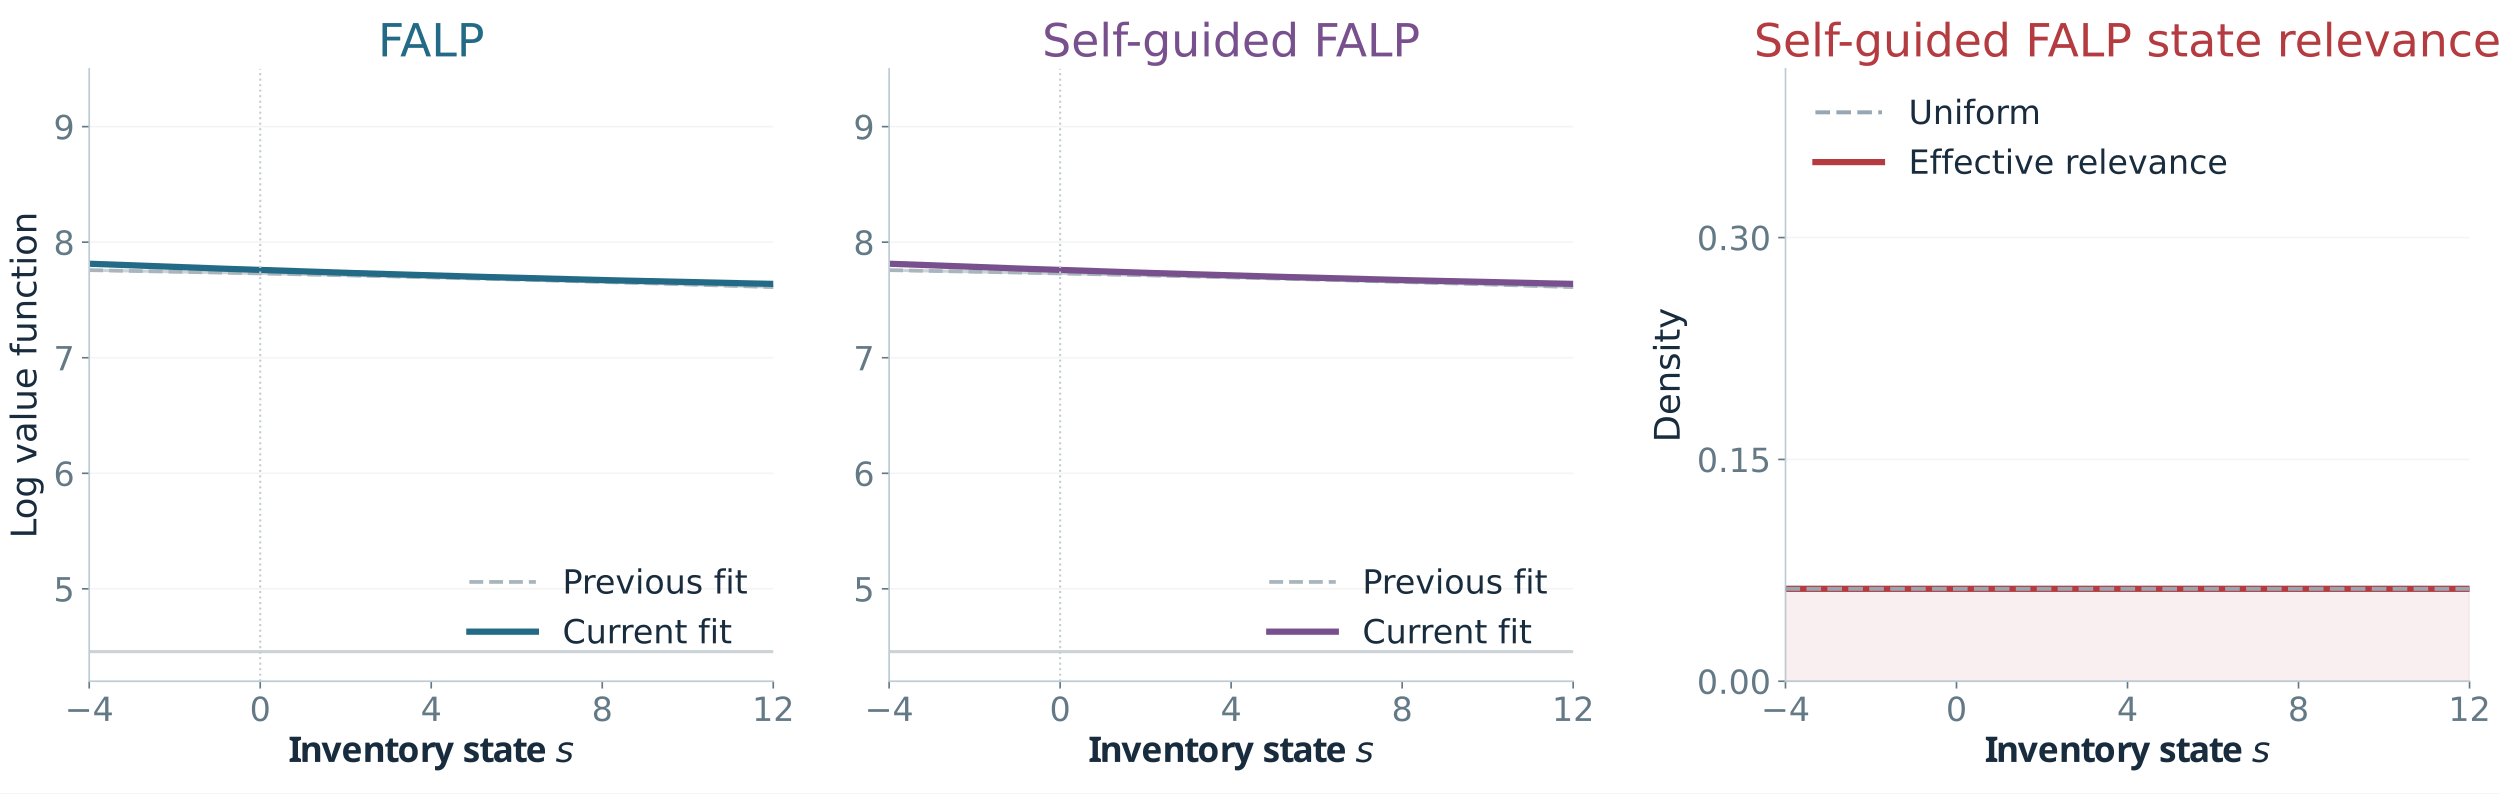
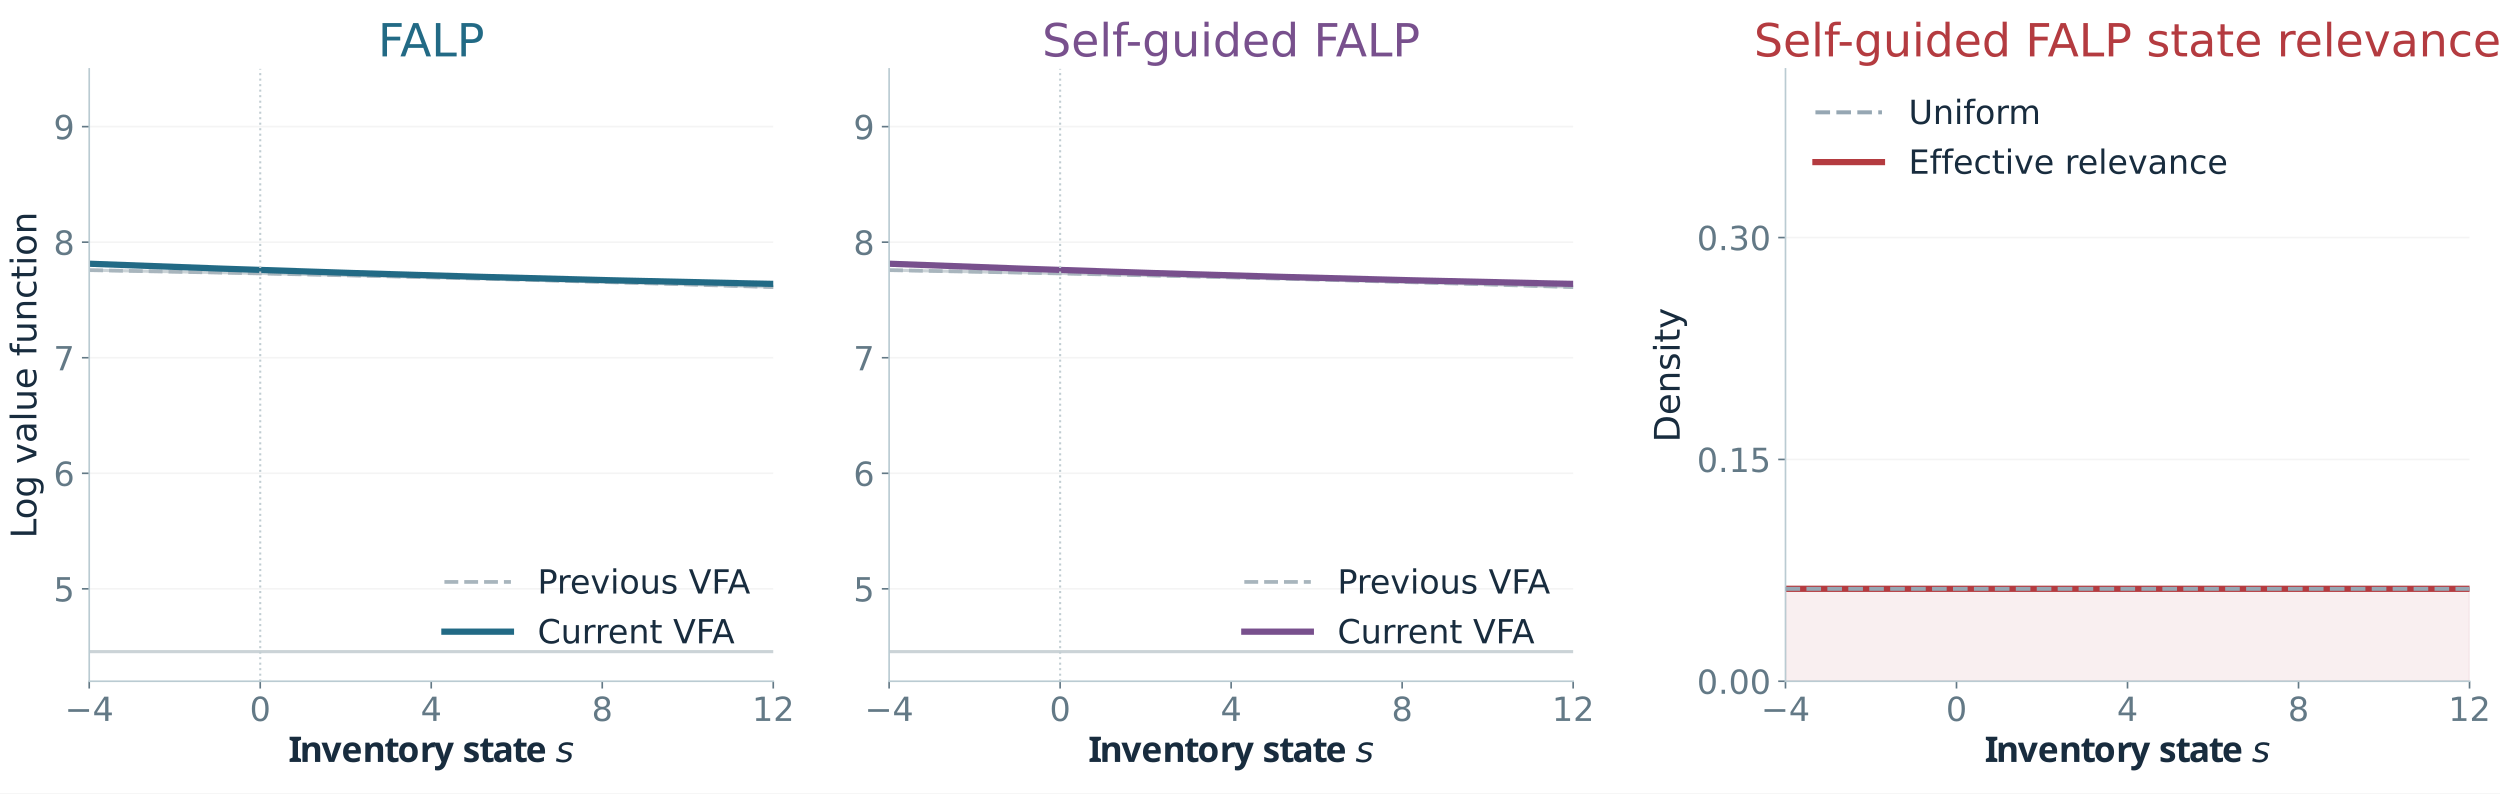
<svg xmlns="http://www.w3.org/2000/svg" xmlns:xlink="http://www.w3.org/1999/xlink" width="1202.4pt" height="381.6pt" viewBox="0 0 1202.4 381.6" version="1.1">
  <defs>
    <style type="text/css">*{stroke-linejoin: round; stroke-linecap: butt}</style>
  </defs>
  <g id="figure_1">
    <g id="patch_1">
      <path d="M 0 381.6  L 1202.4 381.6  L 1202.4 0  L 0 0  z " style="fill: #ffffff" />
    </g>
    <g id="axes_1">
      <g id="patch_2">
        <path d="M 42.91 327.654  L 371.904 327.654  L 371.904 33.13  L 42.91 33.13  z " style="fill: #ffffff" />
      </g>
      <g id="matplotlib.axis_1">
        <g id="xtick_1">
          <g id="line2d_1">
            <defs>
              <path id="m54bae94450" d="M 0 0  L 0 3.5  " style="stroke: #637986; stroke-width: 0.8" />
            </defs>
            <g>
              <use xlink:href="#m54bae94450" x="42.91" y="327.654" style="fill: #637986; stroke: #637986; stroke-width: 0.8" />
            </g>
          </g>
          <g id="text_1">
            <text style="font-size: 16px; font-family: 'Avenir Next', 'DejaVu Sans', sans-serif; text-anchor: middle; fill: #637986" x="42.91" y="346.749" transform="rotate(-0 42.91 346.7491)">−4</text>
          </g>
        </g>
        <g id="xtick_2">
          <g id="line2d_2">
            <g>
              <use xlink:href="#m54bae94450" x="125.159" y="327.654" style="fill: #637986; stroke: #637986; stroke-width: 0.8" />
            </g>
          </g>
          <g id="text_2">
            <text style="font-size: 16px; font-family: 'Avenir Next', 'DejaVu Sans', sans-serif; text-anchor: middle; fill: #637986" x="125.159" y="346.749" transform="rotate(-0 125.1585 346.7491)">0</text>
          </g>
        </g>
        <g id="xtick_3">
          <g id="line2d_3">
            <g>
              <use xlink:href="#m54bae94450" x="207.407" y="327.654" style="fill: #637986; stroke: #637986; stroke-width: 0.8" />
            </g>
          </g>
          <g id="text_3">
            <text style="font-size: 16px; font-family: 'Avenir Next', 'DejaVu Sans', sans-serif; text-anchor: middle; fill: #637986" x="207.407" y="346.749" transform="rotate(-0 207.407 346.7491)">4</text>
          </g>
        </g>
        <g id="xtick_4">
          <g id="line2d_4">
            <g>
              <use xlink:href="#m54bae94450" x="289.656" y="327.654" style="fill: #637986; stroke: #637986; stroke-width: 0.8" />
            </g>
          </g>
          <g id="text_4">
            <text style="font-size: 16px; font-family: 'Avenir Next', 'DejaVu Sans', sans-serif; text-anchor: middle; fill: #637986" x="289.656" y="346.749" transform="rotate(-0 289.6555 346.7491)">8</text>
          </g>
        </g>
        <g id="xtick_5">
          <g id="line2d_5">
            <g>
              <use xlink:href="#m54bae94450" x="371.904" y="327.654" style="fill: #637986; stroke: #637986; stroke-width: 0.8" />
            </g>
          </g>
          <g id="text_5">
            <text style="font-size: 16px; font-family: 'Avenir Next', 'DejaVu Sans', sans-serif; text-anchor: middle; fill: #637986" x="371.904" y="346.749" transform="rotate(-0 371.904 346.7491)">12</text>
          </g>
        </g>
        <g id="text_6">
          <g style="fill: #182c3e" transform="translate(138.727 367.44)">
            <text>
              <tspan x="0" y="-0.969" style="font-weight: 700; font-size: 17px; font-family: 'Avenir Next'; fill: #182c3e">I</tspan>
              <tspan x="5.406" y="-0.969" style="font-weight: 700; font-size: 17px; font-family: 'Avenir Next'; fill: #182c3e">n</tspan>
              <tspan x="15.878" y="-0.969" style="font-weight: 700; font-size: 17px; font-family: 'Avenir Next'; fill: #182c3e">v</tspan>
              <tspan x="25.517" y="-0.969" style="font-weight: 700; font-size: 17px; font-family: 'Avenir Next'; fill: #182c3e">e</tspan>
              <tspan x="35.649" y="-0.969" style="font-weight: 700; font-size: 17px; font-family: 'Avenir Next'; fill: #182c3e">n</tspan>
              <tspan x="46.121" y="-0.969" style="font-weight: 700; font-size: 17px; font-family: 'Avenir Next'; fill: #182c3e">t</tspan>
              <tspan x="52.445" y="-0.969" style="font-weight: 700; font-size: 17px; font-family: 'Avenir Next'; fill: #182c3e">o</tspan>
              <tspan x="63.189" y="-0.969" style="font-weight: 700; font-size: 17px; font-family: 'Avenir Next'; fill: #182c3e">r</tspan>
              <tspan x="69.921" y="-0.969" style="font-weight: 700; font-size: 17px; font-family: 'Avenir Next'; fill: #182c3e">y</tspan>
              <tspan x="79.56" y="-0.969" style="font-weight: 700; font-size: 17px; font-family: 'Avenir Next'; fill: #182c3e"> </tspan>
              <tspan x="83.81" y="-0.969" style="font-weight: 700; font-size: 17px; font-family: 'Avenir Next'; fill: #182c3e">s</tspan>
              <tspan x="91.834" y="-0.969" style="font-weight: 700; font-size: 17px; font-family: 'Avenir Next'; fill: #182c3e">t</tspan>
              <tspan x="98.158" y="-0.969" style="font-weight: 700; font-size: 17px; font-family: 'Avenir Next'; fill: #182c3e">a</tspan>
              <tspan x="107.78" y="-0.969" style="font-weight: 700; font-size: 17px; font-family: 'Avenir Next'; fill: #182c3e">t</tspan>
              <tspan x="114.104" y="-0.969" style="font-weight: 700; font-size: 17px; font-family: 'Avenir Next'; fill: #182c3e">e</tspan>
              <tspan x="124.236" y="-0.969" style="font-weight: 700; font-size: 17px; font-family: 'Avenir Next'; fill: #182c3e"> </tspan>
              <tspan x="128.486" y="-0.969" style="font-style: oblique; font-size: 17px; font-family: 'DejaVu Sans'; fill: #182c3e">s</tspan>
            </text>
          </g>
        </g>
      </g>
      <g id="matplotlib.axis_2">
        <g id="ytick_1">
          <g id="line2d_6">
            <path d="M 42.91 283.198  L 371.904 283.198  " clip-path="url(#pc6be16bb40)" style="fill: none; stroke: #b0b0b0; stroke-opacity: 0.13; stroke-width: 0.8; stroke-linecap: square" />
          </g>
          <g id="line2d_7">
            <defs>
              <path id="m12170d03cf" d="M 0 0  L -3.5 0  " style="stroke: #637986; stroke-width: 0.8" />
            </defs>
            <g>
              <use xlink:href="#m12170d03cf" x="42.91" y="283.198" style="fill: #637986; stroke: #637986; stroke-width: 0.8" />
            </g>
          </g>
          <g id="text_7">
            <text style="font-size: 16px; font-family: 'Avenir Next', 'DejaVu Sans', sans-serif; text-anchor: end; fill: #637986" x="35.91" y="289.245" transform="rotate(-0 35.91 289.2451)">5</text>
          </g>
        </g>
        <g id="ytick_2">
          <g id="line2d_8">
            <path d="M 42.91 227.627  L 371.904 227.627  " clip-path="url(#pc6be16bb40)" style="fill: none; stroke: #b0b0b0; stroke-opacity: 0.13; stroke-width: 0.8; stroke-linecap: square" />
          </g>
          <g id="line2d_9">
            <g>
              <use xlink:href="#m12170d03cf" x="42.91" y="227.627" style="fill: #637986; stroke: #637986; stroke-width: 0.8" />
            </g>
          </g>
          <g id="text_8">
            <text style="font-size: 16px; font-family: 'Avenir Next', 'DejaVu Sans', sans-serif; text-anchor: end; fill: #637986" x="35.91" y="233.675" transform="rotate(-0 35.91 233.6745)">6</text>
          </g>
        </g>
        <g id="ytick_3">
          <g id="line2d_10">
            <path d="M 42.91 172.056  L 371.904 172.056  " clip-path="url(#pc6be16bb40)" style="fill: none; stroke: #b0b0b0; stroke-opacity: 0.13; stroke-width: 0.8; stroke-linecap: square" />
          </g>
          <g id="line2d_11">
            <g>
              <use xlink:href="#m12170d03cf" x="42.91" y="172.056" style="fill: #637986; stroke: #637986; stroke-width: 0.8" />
            </g>
          </g>
          <g id="text_9">
            <text style="font-size: 16px; font-family: 'Avenir Next', 'DejaVu Sans', sans-serif; text-anchor: end; fill: #637986" x="35.91" y="178.104" transform="rotate(-0 35.91 178.1039)">7</text>
          </g>
        </g>
        <g id="ytick_4">
          <g id="line2d_12">
            <path d="M 42.91 116.486  L 371.904 116.486  " clip-path="url(#pc6be16bb40)" style="fill: none; stroke: #b0b0b0; stroke-opacity: 0.13; stroke-width: 0.8; stroke-linecap: square" />
          </g>
          <g id="line2d_13">
            <g>
              <use xlink:href="#m12170d03cf" x="42.91" y="116.486" style="fill: #637986; stroke: #637986; stroke-width: 0.8" />
            </g>
          </g>
          <g id="text_10">
            <text style="font-size: 16px; font-family: 'Avenir Next', 'DejaVu Sans', sans-serif; text-anchor: end; fill: #637986" x="35.91" y="122.533" transform="rotate(-0 35.91 122.5334)">8</text>
          </g>
        </g>
        <g id="ytick_5">
          <g id="line2d_14">
            <path d="M 42.91 60.915  L 371.904 60.915  " clip-path="url(#pc6be16bb40)" style="fill: none; stroke: #b0b0b0; stroke-opacity: 0.13; stroke-width: 0.8; stroke-linecap: square" />
          </g>
          <g id="line2d_15">
            <g>
              <use xlink:href="#m12170d03cf" x="42.91" y="60.915" style="fill: #637986; stroke: #637986; stroke-width: 0.8" />
            </g>
          </g>
          <g id="text_11">
            <text style="font-size: 16px; font-family: 'Avenir Next', 'DejaVu Sans', sans-serif; text-anchor: end; fill: #637986" x="35.91" y="66.963" transform="rotate(-0 35.91 66.96279)">9</text>
          </g>
        </g>
        <g id="text_12">
          <text style="font-size: 17px; font-family: 'Avenir Next', 'DejaVu Sans', sans-serif; text-anchor: middle; fill: #182c3e" x="17.495" y="180.392" transform="rotate(-90 17.495 180.392)">Log value function</text>
        </g>
      </g>
      <g id="line2d_16">
        <path d="M 42.91 313.398  L 371.904 313.398  L 371.904 313.398  " clip-path="url(#pc6be16bb40)" style="fill: none; stroke: #a8b5bd; stroke-opacity: 0.6; stroke-width: 1.5; stroke-linecap: square" />
      </g>
      <g id="line2d_17">
        <path d="M 42.91 129.925  L 111.347 131.216  L 180.609 132.747  L 250.696 134.52  L 321.607 136.536  L 371.904 138.097  L 371.904 138.097  " clip-path="url(#pc6be16bb40)" style="fill: none; stroke: #a8b5bd; stroke-opacity: 0.6; stroke-width: 1.5; stroke-linecap: square" />
      </g>
      <g id="line2d_18">
        <path d="M 42.91 129.925  L 111.347 131.216  L 180.609 132.747  L 250.696 134.52  L 321.607 136.536  L 371.904 138.097  L 371.904 138.097  " clip-path="url(#pc6be16bb40)" style="fill: none; stroke-dasharray: 6.66,2.88; stroke-dashoffset: 0; stroke: #a8b5bd; stroke-width: 1.8" />
      </g>
      <g id="line2d_19">
        <path d="M 42.91 126.841  L 107.225 129.22  L 169.89 131.313  L 231.731 133.156  L 294.397 134.8  L 358.711 136.264  L 371.904 136.538  L 371.904 136.538  " clip-path="url(#pc6be16bb40)" style="fill: none; stroke: #226a85; stroke-width: 3; stroke-linecap: square" />
      </g>
      <g id="line2d_20">
        <path d="M 125.159 327.654  L 125.159 33.13  " clip-path="url(#pc6be16bb40)" style="fill: none; stroke-dasharray: 1,1.65; stroke-dashoffset: 0; stroke: #c1cdd2" />
      </g>
      <g id="patch_3">
        <path d="M 42.91 327.654  L 42.91 33.13  " style="fill: none; stroke: #bacbd2; stroke-width: 0.8; stroke-linejoin: miter; stroke-linecap: square" />
      </g>
      <g id="patch_4">
        <path d="M 42.91 327.654  L 371.904 327.654  " style="fill: none; stroke: #bacbd2; stroke-width: 0.8; stroke-linejoin: miter; stroke-linecap: square" />
      </g>
      <g id="text_13">
        <text style="font-weight: 500; font-size: 22px; font-family: 'Avenir Next', 'DejaVu Sans', sans-serif; text-anchor: middle; fill: #226a85" x="207.407" y="27.13" transform="rotate(-0 207.407 27.13)">FALP</text>
      </g>
-       <g id="legend_1">
+       <g id="legend_1" transform="translate(-12 0)">
        <g id="line2d_21">
          <path d="M 225.744 279.879  L 241.744 279.879  L 257.744 279.879  " style="fill: none; stroke-dasharray: 6.66,2.88; stroke-dashoffset: 0; stroke: #a8b5bd; stroke-width: 1.8" />
        </g>
        <g id="text_14">
-           <text style="font-size: 16px; font-family: 'Avenir Next', 'DejaVu Sans', sans-serif; text-anchor: start; fill: #182c3e" x="270.544" y="285.479" transform="rotate(-0 270.544 285.4791)">Previous fit</text>
+           <text style="font-size: 16px; font-family: 'Avenir Next', 'DejaVu Sans', sans-serif; text-anchor: start; fill: #182c3e" x="270.544" y="285.479" transform="rotate(-0 270.544 285.4791)">Previous VFA</text>
        </g>
        <g id="line2d_22">
          <path d="M 225.744 303.814  L 241.744 303.814  L 257.744 303.814  " style="fill: none; stroke: #226a85; stroke-width: 3; stroke-linecap: square" />
        </g>
        <g id="text_15">
-           <text style="font-size: 16px; font-family: 'Avenir Next', 'DejaVu Sans', sans-serif; text-anchor: start; fill: #182c3e" x="270.544" y="309.414" transform="rotate(-0 270.544 309.4141)">Current fit</text>
+           <text style="font-size: 16px; font-family: 'Avenir Next', 'DejaVu Sans', sans-serif; text-anchor: start; fill: #182c3e" x="270.544" y="309.414" transform="rotate(-0 270.544 309.4141)">Current VFA</text>
        </g>
      </g>
    </g>
    <g id="axes_2">
      <g id="patch_5">
        <path d="M 427.63 327.654  L 756.624 327.654  L 756.624 33.13  L 427.63 33.13  z " style="fill: #ffffff" />
      </g>
      <g id="matplotlib.axis_3">
        <g id="xtick_6">
          <g id="line2d_23">
            <g>
              <use xlink:href="#m54bae94450" x="427.63" y="327.654" style="fill: #637986; stroke: #637986; stroke-width: 0.8" />
            </g>
          </g>
          <g id="text_16">
            <text style="font-size: 16px; font-family: 'Avenir Next', 'DejaVu Sans', sans-serif; text-anchor: middle; fill: #637986" x="427.63" y="346.749" transform="rotate(-0 427.63 346.7491)">−4</text>
          </g>
        </g>
        <g id="xtick_7">
          <g id="line2d_24">
            <g>
              <use xlink:href="#m54bae94450" x="509.879" y="327.654" style="fill: #637986; stroke: #637986; stroke-width: 0.8" />
            </g>
          </g>
          <g id="text_17">
            <text style="font-size: 16px; font-family: 'Avenir Next', 'DejaVu Sans', sans-serif; text-anchor: middle; fill: #637986" x="509.879" y="346.749" transform="rotate(-0 509.8785 346.7491)">0</text>
          </g>
        </g>
        <g id="xtick_8">
          <g id="line2d_25">
            <g>
              <use xlink:href="#m54bae94450" x="592.127" y="327.654" style="fill: #637986; stroke: #637986; stroke-width: 0.8" />
            </g>
          </g>
          <g id="text_18">
            <text style="font-size: 16px; font-family: 'Avenir Next', 'DejaVu Sans', sans-serif; text-anchor: middle; fill: #637986" x="592.127" y="346.749" transform="rotate(-0 592.127 346.7491)">4</text>
          </g>
        </g>
        <g id="xtick_9">
          <g id="line2d_26">
            <g>
              <use xlink:href="#m54bae94450" x="674.376" y="327.654" style="fill: #637986; stroke: #637986; stroke-width: 0.8" />
            </g>
          </g>
          <g id="text_19">
            <text style="font-size: 16px; font-family: 'Avenir Next', 'DejaVu Sans', sans-serif; text-anchor: middle; fill: #637986" x="674.376" y="346.749" transform="rotate(-0 674.3755 346.7491)">8</text>
          </g>
        </g>
        <g id="xtick_10">
          <g id="line2d_27">
            <g>
              <use xlink:href="#m54bae94450" x="756.624" y="327.654" style="fill: #637986; stroke: #637986; stroke-width: 0.8" />
            </g>
          </g>
          <g id="text_20">
            <text style="font-size: 16px; font-family: 'Avenir Next', 'DejaVu Sans', sans-serif; text-anchor: middle; fill: #637986" x="756.624" y="346.749" transform="rotate(-0 756.624 346.7491)">12</text>
          </g>
        </g>
        <g id="text_21">
          <g style="fill: #182c3e" transform="translate(523.447 367.44)">
            <text>
              <tspan x="0" y="-0.969" style="font-weight: 700; font-size: 17px; font-family: 'Avenir Next'; fill: #182c3e">I</tspan>
              <tspan x="5.406" y="-0.969" style="font-weight: 700; font-size: 17px; font-family: 'Avenir Next'; fill: #182c3e">n</tspan>
              <tspan x="15.878" y="-0.969" style="font-weight: 700; font-size: 17px; font-family: 'Avenir Next'; fill: #182c3e">v</tspan>
              <tspan x="25.517" y="-0.969" style="font-weight: 700; font-size: 17px; font-family: 'Avenir Next'; fill: #182c3e">e</tspan>
              <tspan x="35.649" y="-0.969" style="font-weight: 700; font-size: 17px; font-family: 'Avenir Next'; fill: #182c3e">n</tspan>
              <tspan x="46.121" y="-0.969" style="font-weight: 700; font-size: 17px; font-family: 'Avenir Next'; fill: #182c3e">t</tspan>
              <tspan x="52.445" y="-0.969" style="font-weight: 700; font-size: 17px; font-family: 'Avenir Next'; fill: #182c3e">o</tspan>
              <tspan x="63.189" y="-0.969" style="font-weight: 700; font-size: 17px; font-family: 'Avenir Next'; fill: #182c3e">r</tspan>
              <tspan x="69.921" y="-0.969" style="font-weight: 700; font-size: 17px; font-family: 'Avenir Next'; fill: #182c3e">y</tspan>
              <tspan x="79.56" y="-0.969" style="font-weight: 700; font-size: 17px; font-family: 'Avenir Next'; fill: #182c3e"> </tspan>
              <tspan x="83.81" y="-0.969" style="font-weight: 700; font-size: 17px; font-family: 'Avenir Next'; fill: #182c3e">s</tspan>
              <tspan x="91.834" y="-0.969" style="font-weight: 700; font-size: 17px; font-family: 'Avenir Next'; fill: #182c3e">t</tspan>
              <tspan x="98.158" y="-0.969" style="font-weight: 700; font-size: 17px; font-family: 'Avenir Next'; fill: #182c3e">a</tspan>
              <tspan x="107.78" y="-0.969" style="font-weight: 700; font-size: 17px; font-family: 'Avenir Next'; fill: #182c3e">t</tspan>
              <tspan x="114.104" y="-0.969" style="font-weight: 700; font-size: 17px; font-family: 'Avenir Next'; fill: #182c3e">e</tspan>
              <tspan x="124.236" y="-0.969" style="font-weight: 700; font-size: 17px; font-family: 'Avenir Next'; fill: #182c3e"> </tspan>
              <tspan x="128.486" y="-0.969" style="font-style: oblique; font-size: 17px; font-family: 'DejaVu Sans'; fill: #182c3e">s</tspan>
            </text>
          </g>
        </g>
      </g>
      <g id="matplotlib.axis_4">
        <g id="ytick_6">
          <g id="line2d_28">
            <path d="M 427.63 283.198  L 756.624 283.198  " clip-path="url(#p95218650e0)" style="fill: none; stroke: #b0b0b0; stroke-opacity: 0.13; stroke-width: 0.8; stroke-linecap: square" />
          </g>
          <g id="line2d_29">
            <g>
              <use xlink:href="#m12170d03cf" x="427.63" y="283.198" style="fill: #637986; stroke: #637986; stroke-width: 0.8" />
            </g>
          </g>
          <g id="text_22">
            <text style="font-size: 16px; font-family: 'Avenir Next', 'DejaVu Sans', sans-serif; text-anchor: end; fill: #637986" x="420.63" y="289.245" transform="rotate(-0 420.63 289.2451)">5</text>
          </g>
        </g>
        <g id="ytick_7">
          <g id="line2d_30">
            <path d="M 427.63 227.627  L 756.624 227.627  " clip-path="url(#p95218650e0)" style="fill: none; stroke: #b0b0b0; stroke-opacity: 0.13; stroke-width: 0.8; stroke-linecap: square" />
          </g>
          <g id="line2d_31">
            <g>
              <use xlink:href="#m12170d03cf" x="427.63" y="227.627" style="fill: #637986; stroke: #637986; stroke-width: 0.8" />
            </g>
          </g>
          <g id="text_23">
            <text style="font-size: 16px; font-family: 'Avenir Next', 'DejaVu Sans', sans-serif; text-anchor: end; fill: #637986" x="420.63" y="233.675" transform="rotate(-0 420.63 233.6745)">6</text>
          </g>
        </g>
        <g id="ytick_8">
          <g id="line2d_32">
            <path d="M 427.63 172.056  L 756.624 172.056  " clip-path="url(#p95218650e0)" style="fill: none; stroke: #b0b0b0; stroke-opacity: 0.13; stroke-width: 0.8; stroke-linecap: square" />
          </g>
          <g id="line2d_33">
            <g>
              <use xlink:href="#m12170d03cf" x="427.63" y="172.056" style="fill: #637986; stroke: #637986; stroke-width: 0.8" />
            </g>
          </g>
          <g id="text_24">
            <text style="font-size: 16px; font-family: 'Avenir Next', 'DejaVu Sans', sans-serif; text-anchor: end; fill: #637986" x="420.63" y="178.104" transform="rotate(-0 420.63 178.1039)">7</text>
          </g>
        </g>
        <g id="ytick_9">
          <g id="line2d_34">
            <path d="M 427.63 116.486  L 756.624 116.486  " clip-path="url(#p95218650e0)" style="fill: none; stroke: #b0b0b0; stroke-opacity: 0.13; stroke-width: 0.8; stroke-linecap: square" />
          </g>
          <g id="line2d_35">
            <g>
              <use xlink:href="#m12170d03cf" x="427.63" y="116.486" style="fill: #637986; stroke: #637986; stroke-width: 0.8" />
            </g>
          </g>
          <g id="text_25">
            <text style="font-size: 16px; font-family: 'Avenir Next', 'DejaVu Sans', sans-serif; text-anchor: end; fill: #637986" x="420.63" y="122.533" transform="rotate(-0 420.63 122.5334)">8</text>
          </g>
        </g>
        <g id="ytick_10">
          <g id="line2d_36">
            <path d="M 427.63 60.915  L 756.624 60.915  " clip-path="url(#p95218650e0)" style="fill: none; stroke: #b0b0b0; stroke-opacity: 0.13; stroke-width: 0.8; stroke-linecap: square" />
          </g>
          <g id="line2d_37">
            <g>
              <use xlink:href="#m12170d03cf" x="427.63" y="60.915" style="fill: #637986; stroke: #637986; stroke-width: 0.8" />
            </g>
          </g>
          <g id="text_26">
            <text style="font-size: 16px; font-family: 'Avenir Next', 'DejaVu Sans', sans-serif; text-anchor: end; fill: #637986" x="420.63" y="66.963" transform="rotate(-0 420.63 66.96279)">9</text>
          </g>
        </g>
      </g>
      <g id="line2d_38">
        <path d="M 427.63 313.398  L 756.624 313.398  L 756.624 313.398  " clip-path="url(#p95218650e0)" style="fill: none; stroke: #a8b5bd; stroke-opacity: 0.6; stroke-width: 1.5; stroke-linecap: square" />
      </g>
      <g id="line2d_39">
        <path d="M 427.63 129.925  L 496.067 131.216  L 565.329 132.747  L 635.416 134.52  L 706.327 136.536  L 756.624 138.097  L 756.624 138.097  " clip-path="url(#p95218650e0)" style="fill: none; stroke: #a8b5bd; stroke-opacity: 0.6; stroke-width: 1.5; stroke-linecap: square" />
      </g>
      <g id="line2d_40">
        <path d="M 427.63 129.925  L 496.067 131.216  L 565.329 132.747  L 635.416 134.52  L 706.327 136.536  L 756.624 138.097  L 756.624 138.097  " clip-path="url(#p95218650e0)" style="fill: none; stroke-dasharray: 6.66,2.88; stroke-dashoffset: 0; stroke: #a8b5bd; stroke-width: 1.8" />
      </g>
      <g id="line2d_41">
        <path d="M 427.63 126.841  L 491.945 129.22  L 554.61 131.313  L 616.451 133.156  L 679.117 134.8  L 743.431 136.264  L 756.624 136.538  L 756.624 136.538  " clip-path="url(#p95218650e0)" style="fill: none; stroke: #78508d; stroke-width: 3; stroke-linecap: square" />
      </g>
      <g id="line2d_42">
        <path d="M 509.879 327.654  L 509.879 33.13  " clip-path="url(#p95218650e0)" style="fill: none; stroke-dasharray: 1,1.65; stroke-dashoffset: 0; stroke: #c1cdd2" />
      </g>
      <g id="patch_6">
        <path d="M 427.63 327.654  L 427.63 33.13  " style="fill: none; stroke: #bacbd2; stroke-width: 0.8; stroke-linejoin: miter; stroke-linecap: square" />
      </g>
      <g id="patch_7">
        <path d="M 427.63 327.654  L 756.624 327.654  " style="fill: none; stroke: #bacbd2; stroke-width: 0.8; stroke-linejoin: miter; stroke-linecap: square" />
      </g>
      <g id="text_27">
        <text style="font-weight: 500; font-size: 22px; font-family: 'Avenir Next', 'DejaVu Sans', sans-serif; text-anchor: middle; fill: #78508d" x="592.127" y="27.13" transform="rotate(-0 592.127 27.13)">Self-guided FALP</text>
      </g>
-       <g id="legend_2">
+       <g id="legend_2" transform="translate(-12 0)">
        <g id="line2d_43">
          <path d="M 610.464 279.879  L 626.464 279.879  L 642.464 279.879  " style="fill: none; stroke-dasharray: 6.66,2.88; stroke-dashoffset: 0; stroke: #a8b5bd; stroke-width: 1.8" />
        </g>
        <g id="text_28">
-           <text style="font-size: 16px; font-family: 'Avenir Next', 'DejaVu Sans', sans-serif; text-anchor: start; fill: #182c3e" x="655.264" y="285.479" transform="rotate(-0 655.264 285.4791)">Previous fit</text>
+           <text style="font-size: 16px; font-family: 'Avenir Next', 'DejaVu Sans', sans-serif; text-anchor: start; fill: #182c3e" x="655.264" y="285.479" transform="rotate(-0 655.264 285.4791)">Previous VFA</text>
        </g>
        <g id="line2d_44">
          <path d="M 610.464 303.814  L 626.464 303.814  L 642.464 303.814  " style="fill: none; stroke: #78508d; stroke-width: 3; stroke-linecap: square" />
        </g>
        <g id="text_29">
-           <text style="font-size: 16px; font-family: 'Avenir Next', 'DejaVu Sans', sans-serif; text-anchor: start; fill: #182c3e" x="655.264" y="309.414" transform="rotate(-0 655.264 309.4141)">Current fit</text>
+           <text style="font-size: 16px; font-family: 'Avenir Next', 'DejaVu Sans', sans-serif; text-anchor: start; fill: #182c3e" x="655.264" y="309.414" transform="rotate(-0 655.264 309.4141)">Current VFA</text>
        </g>
      </g>
    </g>
    <g id="axes_3">
      <g id="patch_8">
        <path d="M 858.751 327.654  L 1187.745 327.654  L 1187.745 33.13  L 858.751 33.13  z " style="fill: #ffffff" />
      </g>
      <g id="FillBetweenPolyCollection_1">
        <defs>
          <path id="m90292a0d4a" d="M 858.751 -98.404  L 858.751 -53.946  L 859.576 -53.946  L 860.4 -53.946  L 861.225 -53.946  L 862.049 -53.946  L 862.874 -53.946  L 863.698 -53.946  L 864.523 -53.946  L 865.347 -53.946  L 866.172 -53.946  L 866.996 -53.946  L 867.821 -53.946  L 868.646 -53.946  L 869.47 -53.946  L 870.295 -53.946  L 871.119 -53.946  L 871.944 -53.946  L 872.768 -53.946  L 873.593 -53.946  L 874.417 -53.946  L 875.242 -53.946  L 876.066 -53.946  L 876.891 -53.946  L 877.716 -53.946  L 878.54 -53.946  L 879.365 -53.946  L 880.189 -53.946  L 881.014 -53.946  L 881.838 -53.946  L 882.663 -53.946  L 883.487 -53.946  L 884.312 -53.946  L 885.136 -53.946  L 885.961 -53.946  L 886.786 -53.946  L 887.61 -53.946  L 888.435 -53.946  L 889.259 -53.946  L 890.084 -53.946  L 890.908 -53.946  L 891.733 -53.946  L 892.557 -53.946  L 893.382 -53.946  L 894.206 -53.946  L 895.031 -53.946  L 895.856 -53.946  L 896.68 -53.946  L 897.505 -53.946  L 898.329 -53.946  L 899.154 -53.946  L 899.978 -53.946  L 900.803 -53.946  L 901.627 -53.946  L 902.452 -53.946  L 903.276 -53.946  L 904.101 -53.946  L 904.926 -53.946  L 905.75 -53.946  L 906.575 -53.946  L 907.399 -53.946  L 908.224 -53.946  L 909.048 -53.946  L 909.873 -53.946  L 910.697 -53.946  L 911.522 -53.946  L 912.346 -53.946  L 913.171 -53.946  L 913.996 -53.946  L 914.82 -53.946  L 915.645 -53.946  L 916.469 -53.946  L 917.294 -53.946  L 918.118 -53.946  L 918.943 -53.946  L 919.767 -53.946  L 920.592 -53.946  L 921.417 -53.946  L 922.241 -53.946  L 923.066 -53.946  L 923.89 -53.946  L 924.715 -53.946  L 925.539 -53.946  L 926.364 -53.946  L 927.188 -53.946  L 928.013 -53.946  L 928.837 -53.946  L 929.662 -53.946  L 930.487 -53.946  L 931.311 -53.946  L 932.136 -53.946  L 932.96 -53.946  L 933.785 -53.946  L 934.609 -53.946  L 935.434 -53.946  L 936.258 -53.946  L 937.083 -53.946  L 937.907 -53.946  L 938.732 -53.946  L 939.557 -53.946  L 940.381 -53.946  L 941.206 -53.946  L 942.03 -53.946  L 942.855 -53.946  L 943.679 -53.946  L 944.504 -53.946  L 945.328 -53.946  L 946.153 -53.946  L 946.977 -53.946  L 947.802 -53.946  L 948.627 -53.946  L 949.451 -53.946  L 950.276 -53.946  L 951.1 -53.946  L 951.925 -53.946  L 952.749 -53.946  L 953.574 -53.946  L 954.398 -53.946  L 955.223 -53.946  L 956.047 -53.946  L 956.872 -53.946  L 957.697 -53.946  L 958.521 -53.946  L 959.346 -53.946  L 960.17 -53.946  L 960.995 -53.946  L 961.819 -53.946  L 962.644 -53.946  L 963.468 -53.946  L 964.293 -53.946  L 965.117 -53.946  L 965.942 -53.946  L 966.767 -53.946  L 967.591 -53.946  L 968.416 -53.946  L 969.24 -53.946  L 970.065 -53.946  L 970.889 -53.946  L 971.714 -53.946  L 972.538 -53.946  L 973.363 -53.946  L 974.187 -53.946  L 975.012 -53.946  L 975.837 -53.946  L 976.661 -53.946  L 977.486 -53.946  L 978.31 -53.946  L 979.135 -53.946  L 979.959 -53.946  L 980.784 -53.946  L 981.608 -53.946  L 982.433 -53.946  L 983.257 -53.946  L 984.082 -53.946  L 984.907 -53.946  L 985.731 -53.946  L 986.556 -53.946  L 987.38 -53.946  L 988.205 -53.946  L 989.029 -53.946  L 989.854 -53.946  L 990.678 -53.946  L 991.503 -53.946  L 992.327 -53.946  L 993.152 -53.946  L 993.977 -53.946  L 994.801 -53.946  L 995.626 -53.946  L 996.45 -53.946  L 997.275 -53.946  L 998.099 -53.946  L 998.924 -53.946  L 999.748 -53.946  L 1000.573 -53.946  L 1001.398 -53.946  L 1002.222 -53.946  L 1003.047 -53.946  L 1003.871 -53.946  L 1004.696 -53.946  L 1005.52 -53.946  L 1006.345 -53.946  L 1007.169 -53.946  L 1007.994 -53.946  L 1008.818 -53.946  L 1009.643 -53.946  L 1010.468 -53.946  L 1011.292 -53.946  L 1012.117 -53.946  L 1012.941 -53.946  L 1013.766 -53.946  L 1014.59 -53.946  L 1015.415 -53.946  L 1016.239 -53.946  L 1017.064 -53.946  L 1017.888 -53.946  L 1018.713 -53.946  L 1019.538 -53.946  L 1020.362 -53.946  L 1021.187 -53.946  L 1022.011 -53.946  L 1022.836 -53.946  L 1023.66 -53.946  L 1024.485 -53.946  L 1025.309 -53.946  L 1026.134 -53.946  L 1026.958 -53.946  L 1027.783 -53.946  L 1028.608 -53.946  L 1029.432 -53.946  L 1030.257 -53.946  L 1031.081 -53.946  L 1031.906 -53.946  L 1032.73 -53.946  L 1033.555 -53.946  L 1034.379 -53.946  L 1035.204 -53.946  L 1036.028 -53.946  L 1036.853 -53.946  L 1037.678 -53.946  L 1038.502 -53.946  L 1039.327 -53.946  L 1040.151 -53.946  L 1040.976 -53.946  L 1041.8 -53.946  L 1042.625 -53.946  L 1043.449 -53.946  L 1044.274 -53.946  L 1045.098 -53.946  L 1045.923 -53.946  L 1046.748 -53.946  L 1047.572 -53.946  L 1048.397 -53.946  L 1049.221 -53.946  L 1050.046 -53.946  L 1050.87 -53.946  L 1051.695 -53.946  L 1052.519 -53.946  L 1053.344 -53.946  L 1054.168 -53.946  L 1054.993 -53.946  L 1055.818 -53.946  L 1056.642 -53.946  L 1057.467 -53.946  L 1058.291 -53.946  L 1059.116 -53.946  L 1059.94 -53.946  L 1060.765 -53.946  L 1061.589 -53.946  L 1062.414 -53.946  L 1063.238 -53.946  L 1064.063 -53.946  L 1064.888 -53.946  L 1065.712 -53.946  L 1066.537 -53.946  L 1067.361 -53.946  L 1068.186 -53.946  L 1069.01 -53.946  L 1069.835 -53.946  L 1070.659 -53.946  L 1071.484 -53.946  L 1072.309 -53.946  L 1073.133 -53.946  L 1073.958 -53.946  L 1074.782 -53.946  L 1075.607 -53.946  L 1076.431 -53.946  L 1077.256 -53.946  L 1078.08 -53.946  L 1078.905 -53.946  L 1079.729 -53.946  L 1080.554 -53.946  L 1081.379 -53.946  L 1082.203 -53.946  L 1083.028 -53.946  L 1083.852 -53.946  L 1084.677 -53.946  L 1085.501 -53.946  L 1086.326 -53.946  L 1087.15 -53.946  L 1087.975 -53.946  L 1088.799 -53.946  L 1089.624 -53.946  L 1090.449 -53.946  L 1091.273 -53.946  L 1092.098 -53.946  L 1092.922 -53.946  L 1093.747 -53.946  L 1094.571 -53.946  L 1095.396 -53.946  L 1096.22 -53.946  L 1097.045 -53.946  L 1097.869 -53.946  L 1098.694 -53.946  L 1099.519 -53.946  L 1100.343 -53.946  L 1101.168 -53.946  L 1101.992 -53.946  L 1102.817 -53.946  L 1103.641 -53.946  L 1104.466 -53.946  L 1105.29 -53.946  L 1106.115 -53.946  L 1106.939 -53.946  L 1107.764 -53.946  L 1108.589 -53.946  L 1109.413 -53.946  L 1110.238 -53.946  L 1111.062 -53.946  L 1111.887 -53.946  L 1112.711 -53.946  L 1113.536 -53.946  L 1114.36 -53.946  L 1115.185 -53.946  L 1116.009 -53.946  L 1116.834 -53.946  L 1117.659 -53.946  L 1118.483 -53.946  L 1119.308 -53.946  L 1120.132 -53.946  L 1120.957 -53.946  L 1121.781 -53.946  L 1122.606 -53.946  L 1123.43 -53.946  L 1124.255 -53.946  L 1125.079 -53.946  L 1125.904 -53.946  L 1126.729 -53.946  L 1127.553 -53.946  L 1128.378 -53.946  L 1129.202 -53.946  L 1130.027 -53.946  L 1130.851 -53.946  L 1131.676 -53.946  L 1132.5 -53.946  L 1133.325 -53.946  L 1134.149 -53.946  L 1134.974 -53.946  L 1135.799 -53.946  L 1136.623 -53.946  L 1137.448 -53.946  L 1138.272 -53.946  L 1139.097 -53.946  L 1139.921 -53.946  L 1140.746 -53.946  L 1141.57 -53.946  L 1142.395 -53.946  L 1143.219 -53.946  L 1144.044 -53.946  L 1144.869 -53.946  L 1145.693 -53.946  L 1146.518 -53.946  L 1147.342 -53.946  L 1148.167 -53.946  L 1148.991 -53.946  L 1149.816 -53.946  L 1150.64 -53.946  L 1151.465 -53.946  L 1152.29 -53.946  L 1153.114 -53.946  L 1153.939 -53.946  L 1154.763 -53.946  L 1155.588 -53.946  L 1156.412 -53.946  L 1157.237 -53.946  L 1158.061 -53.946  L 1158.886 -53.946  L 1159.71 -53.946  L 1160.535 -53.946  L 1161.36 -53.946  L 1162.184 -53.946  L 1163.009 -53.946  L 1163.833 -53.946  L 1164.658 -53.946  L 1165.482 -53.946  L 1166.307 -53.946  L 1167.131 -53.946  L 1167.956 -53.946  L 1168.78 -53.946  L 1169.605 -53.946  L 1170.43 -53.946  L 1171.254 -53.946  L 1172.079 -53.946  L 1172.903 -53.946  L 1173.728 -53.946  L 1174.552 -53.946  L 1175.377 -53.946  L 1176.201 -53.946  L 1177.026 -53.946  L 1177.85 -53.946  L 1178.675 -53.946  L 1179.5 -53.946  L 1180.324 -53.946  L 1181.149 -53.946  L 1181.973 -53.946  L 1182.798 -53.946  L 1183.622 -53.946  L 1184.447 -53.946  L 1185.271 -53.946  L 1186.096 -53.946  L 1186.92 -53.946  L 1187.745 -53.946  L 1187.745 -98.404  L 1187.745 -98.404  L 1186.92 -98.404  L 1186.096 -98.404  L 1185.271 -98.404  L 1184.447 -98.404  L 1183.622 -98.404  L 1182.798 -98.404  L 1181.973 -98.404  L 1181.149 -98.404  L 1180.324 -98.404  L 1179.5 -98.404  L 1178.675 -98.404  L 1177.85 -98.404  L 1177.026 -98.404  L 1176.201 -98.404  L 1175.377 -98.404  L 1174.552 -98.404  L 1173.728 -98.404  L 1172.903 -98.404  L 1172.079 -98.404  L 1171.254 -98.404  L 1170.43 -98.404  L 1169.605 -98.404  L 1168.78 -98.404  L 1167.956 -98.404  L 1167.131 -98.404  L 1166.307 -98.404  L 1165.482 -98.404  L 1164.658 -98.404  L 1163.833 -98.404  L 1163.009 -98.404  L 1162.184 -98.404  L 1161.36 -98.404  L 1160.535 -98.404  L 1159.71 -98.404  L 1158.886 -98.404  L 1158.061 -98.404  L 1157.237 -98.404  L 1156.412 -98.404  L 1155.588 -98.404  L 1154.763 -98.404  L 1153.939 -98.404  L 1153.114 -98.404  L 1152.29 -98.404  L 1151.465 -98.404  L 1150.64 -98.404  L 1149.816 -98.404  L 1148.991 -98.404  L 1148.167 -98.404  L 1147.342 -98.404  L 1146.518 -98.404  L 1145.693 -98.404  L 1144.869 -98.404  L 1144.044 -98.404  L 1143.219 -98.404  L 1142.395 -98.404  L 1141.57 -98.404  L 1140.746 -98.404  L 1139.921 -98.404  L 1139.097 -98.404  L 1138.272 -98.404  L 1137.448 -98.404  L 1136.623 -98.404  L 1135.799 -98.404  L 1134.974 -98.404  L 1134.149 -98.404  L 1133.325 -98.404  L 1132.5 -98.404  L 1131.676 -98.404  L 1130.851 -98.404  L 1130.027 -98.404  L 1129.202 -98.404  L 1128.378 -98.404  L 1127.553 -98.404  L 1126.729 -98.404  L 1125.904 -98.404  L 1125.079 -98.404  L 1124.255 -98.404  L 1123.43 -98.404  L 1122.606 -98.404  L 1121.781 -98.404  L 1120.957 -98.404  L 1120.132 -98.404  L 1119.308 -98.404  L 1118.483 -98.404  L 1117.659 -98.404  L 1116.834 -98.404  L 1116.009 -98.404  L 1115.185 -98.404  L 1114.36 -98.404  L 1113.536 -98.404  L 1112.711 -98.404  L 1111.887 -98.404  L 1111.062 -98.404  L 1110.238 -98.404  L 1109.413 -98.404  L 1108.589 -98.404  L 1107.764 -98.404  L 1106.939 -98.404  L 1106.115 -98.404  L 1105.29 -98.404  L 1104.466 -98.404  L 1103.641 -98.404  L 1102.817 -98.404  L 1101.992 -98.404  L 1101.168 -98.404  L 1100.343 -98.404  L 1099.519 -98.404  L 1098.694 -98.404  L 1097.869 -98.404  L 1097.045 -98.404  L 1096.22 -98.404  L 1095.396 -98.404  L 1094.571 -98.404  L 1093.747 -98.404  L 1092.922 -98.404  L 1092.098 -98.404  L 1091.273 -98.404  L 1090.449 -98.404  L 1089.624 -98.404  L 1088.799 -98.404  L 1087.975 -98.404  L 1087.15 -98.404  L 1086.326 -98.404  L 1085.501 -98.404  L 1084.677 -98.404  L 1083.852 -98.404  L 1083.028 -98.404  L 1082.203 -98.404  L 1081.379 -98.404  L 1080.554 -98.404  L 1079.729 -98.404  L 1078.905 -98.404  L 1078.08 -98.404  L 1077.256 -98.404  L 1076.431 -98.404  L 1075.607 -98.404  L 1074.782 -98.404  L 1073.958 -98.404  L 1073.133 -98.404  L 1072.309 -98.404  L 1071.484 -98.404  L 1070.659 -98.404  L 1069.835 -98.404  L 1069.01 -98.404  L 1068.186 -98.404  L 1067.361 -98.404  L 1066.537 -98.404  L 1065.712 -98.404  L 1064.888 -98.404  L 1064.063 -98.404  L 1063.238 -98.404  L 1062.414 -98.404  L 1061.589 -98.404  L 1060.765 -98.404  L 1059.94 -98.404  L 1059.116 -98.404  L 1058.291 -98.404  L 1057.467 -98.404  L 1056.642 -98.404  L 1055.818 -98.404  L 1054.993 -98.404  L 1054.168 -98.404  L 1053.344 -98.404  L 1052.519 -98.404  L 1051.695 -98.404  L 1050.87 -98.404  L 1050.046 -98.404  L 1049.221 -98.404  L 1048.397 -98.404  L 1047.572 -98.404  L 1046.748 -98.404  L 1045.923 -98.404  L 1045.098 -98.404  L 1044.274 -98.404  L 1043.449 -98.404  L 1042.625 -98.404  L 1041.8 -98.404  L 1040.976 -98.404  L 1040.151 -98.404  L 1039.327 -98.404  L 1038.502 -98.404  L 1037.678 -98.404  L 1036.853 -98.404  L 1036.028 -98.404  L 1035.204 -98.404  L 1034.379 -98.404  L 1033.555 -98.404  L 1032.73 -98.404  L 1031.906 -98.404  L 1031.081 -98.404  L 1030.257 -98.404  L 1029.432 -98.404  L 1028.608 -98.404  L 1027.783 -98.404  L 1026.958 -98.404  L 1026.134 -98.404  L 1025.309 -98.404  L 1024.485 -98.404  L 1023.66 -98.404  L 1022.836 -98.404  L 1022.011 -98.404  L 1021.187 -98.404  L 1020.362 -98.404  L 1019.538 -98.404  L 1018.713 -98.404  L 1017.888 -98.404  L 1017.064 -98.404  L 1016.239 -98.404  L 1015.415 -98.404  L 1014.59 -98.404  L 1013.766 -98.404  L 1012.941 -98.404  L 1012.117 -98.404  L 1011.292 -98.404  L 1010.468 -98.404  L 1009.643 -98.404  L 1008.818 -98.404  L 1007.994 -98.404  L 1007.169 -98.404  L 1006.345 -98.404  L 1005.52 -98.404  L 1004.696 -98.404  L 1003.871 -98.404  L 1003.047 -98.404  L 1002.222 -98.404  L 1001.398 -98.404  L 1000.573 -98.404  L 999.748 -98.404  L 998.924 -98.404  L 998.099 -98.404  L 997.275 -98.404  L 996.45 -98.404  L 995.626 -98.404  L 994.801 -98.404  L 993.977 -98.404  L 993.152 -98.404  L 992.327 -98.404  L 991.503 -98.404  L 990.678 -98.404  L 989.854 -98.404  L 989.029 -98.404  L 988.205 -98.404  L 987.38 -98.404  L 986.556 -98.404  L 985.731 -98.404  L 984.907 -98.404  L 984.082 -98.404  L 983.257 -98.404  L 982.433 -98.404  L 981.608 -98.404  L 980.784 -98.404  L 979.959 -98.404  L 979.135 -98.404  L 978.31 -98.404  L 977.486 -98.404  L 976.661 -98.404  L 975.837 -98.404  L 975.012 -98.404  L 974.187 -98.404  L 973.363 -98.404  L 972.538 -98.404  L 971.714 -98.404  L 970.889 -98.404  L 970.065 -98.404  L 969.24 -98.404  L 968.416 -98.404  L 967.591 -98.404  L 966.767 -98.404  L 965.942 -98.404  L 965.117 -98.404  L 964.293 -98.404  L 963.468 -98.404  L 962.644 -98.404  L 961.819 -98.404  L 960.995 -98.404  L 960.17 -98.404  L 959.346 -98.404  L 958.521 -98.404  L 957.697 -98.404  L 956.872 -98.404  L 956.047 -98.404  L 955.223 -98.404  L 954.398 -98.404  L 953.574 -98.404  L 952.749 -98.404  L 951.925 -98.404  L 951.1 -98.404  L 950.276 -98.404  L 949.451 -98.404  L 948.627 -98.404  L 947.802 -98.404  L 946.977 -98.404  L 946.153 -98.404  L 945.328 -98.404  L 944.504 -98.404  L 943.679 -98.404  L 942.855 -98.404  L 942.03 -98.404  L 941.206 -98.404  L 940.381 -98.404  L 939.557 -98.404  L 938.732 -98.404  L 937.907 -98.404  L 937.083 -98.404  L 936.258 -98.404  L 935.434 -98.404  L 934.609 -98.404  L 933.785 -98.404  L 932.96 -98.404  L 932.136 -98.404  L 931.311 -98.404  L 930.487 -98.404  L 929.662 -98.404  L 928.837 -98.404  L 928.013 -98.404  L 927.188 -98.404  L 926.364 -98.404  L 925.539 -98.404  L 924.715 -98.404  L 923.89 -98.404  L 923.066 -98.404  L 922.241 -98.404  L 921.417 -98.404  L 920.592 -98.404  L 919.767 -98.404  L 918.943 -98.404  L 918.118 -98.404  L 917.294 -98.404  L 916.469 -98.404  L 915.645 -98.404  L 914.82 -98.404  L 913.996 -98.404  L 913.171 -98.404  L 912.346 -98.404  L 911.522 -98.404  L 910.697 -98.404  L 909.873 -98.404  L 909.048 -98.404  L 908.224 -98.404  L 907.399 -98.404  L 906.575 -98.404  L 905.75 -98.404  L 904.926 -98.404  L 904.101 -98.404  L 903.276 -98.404  L 902.452 -98.404  L 901.627 -98.404  L 900.803 -98.404  L 899.978 -98.404  L 899.154 -98.404  L 898.329 -98.404  L 897.505 -98.404  L 896.68 -98.404  L 895.856 -98.404  L 895.031 -98.404  L 894.206 -98.404  L 893.382 -98.404  L 892.557 -98.404  L 891.733 -98.404  L 890.908 -98.404  L 890.084 -98.404  L 889.259 -98.404  L 888.435 -98.404  L 887.61 -98.404  L 886.786 -98.404  L 885.961 -98.404  L 885.136 -98.404  L 884.312 -98.404  L 883.487 -98.404  L 882.663 -98.404  L 881.838 -98.404  L 881.014 -98.404  L 880.189 -98.404  L 879.365 -98.404  L 878.54 -98.404  L 877.716 -98.404  L 876.891 -98.404  L 876.066 -98.404  L 875.242 -98.404  L 874.417 -98.404  L 873.593 -98.404  L 872.768 -98.404  L 871.944 -98.404  L 871.119 -98.404  L 870.295 -98.404  L 869.47 -98.404  L 868.646 -98.404  L 867.821 -98.404  L 866.996 -98.404  L 866.172 -98.404  L 865.347 -98.404  L 864.523 -98.404  L 863.698 -98.404  L 862.874 -98.404  L 862.049 -98.404  L 861.225 -98.404  L 860.4 -98.404  L 859.576 -98.404  L 858.751 -98.404  z " style="stroke: #b43b40; stroke-opacity: 0.08" />
        </defs>
        <g clip-path="url(#p24b70b037c)">
          <use xlink:href="#m90292a0d4a" x="0" y="381.6" style="fill: #b43b40; fill-opacity: 0.08; stroke: #b43b40; stroke-opacity: 0.08" />
        </g>
      </g>
      <g id="FillBetweenPolyCollection_2" />
      <g id="matplotlib.axis_5">
        <g id="xtick_11">
          <g id="line2d_45">
            <g>
              <use xlink:href="#m54bae94450" x="858.751" y="327.654" style="fill: #637986; stroke: #637986; stroke-width: 0.8" />
            </g>
          </g>
          <g id="text_30">
            <text style="font-size: 16px; font-family: 'Avenir Next', 'DejaVu Sans', sans-serif; text-anchor: middle; fill: #637986" x="858.751" y="346.749" transform="rotate(-0 858.751 346.7491)">−4</text>
          </g>
        </g>
        <g id="xtick_12">
          <g id="line2d_46">
            <g>
              <use xlink:href="#m54bae94450" x="940.999" y="327.654" style="fill: #637986; stroke: #637986; stroke-width: 0.8" />
            </g>
          </g>
          <g id="text_31">
            <text style="font-size: 16px; font-family: 'Avenir Next', 'DejaVu Sans', sans-serif; text-anchor: middle; fill: #637986" x="940.999" y="346.749" transform="rotate(-0 940.9995 346.7491)">0</text>
          </g>
        </g>
        <g id="xtick_13">
          <g id="line2d_47">
            <g>
              <use xlink:href="#m54bae94450" x="1023.248" y="327.654" style="fill: #637986; stroke: #637986; stroke-width: 0.8" />
            </g>
          </g>
          <g id="text_32">
            <text style="font-size: 16px; font-family: 'Avenir Next', 'DejaVu Sans', sans-serif; text-anchor: middle; fill: #637986" x="1023.248" y="346.749" transform="rotate(-0 1023.248 346.7491)">4</text>
          </g>
        </g>
        <g id="xtick_14">
          <g id="line2d_48">
            <g>
              <use xlink:href="#m54bae94450" x="1105.496" y="327.654" style="fill: #637986; stroke: #637986; stroke-width: 0.8" />
            </g>
          </g>
          <g id="text_33">
            <text style="font-size: 16px; font-family: 'Avenir Next', 'DejaVu Sans', sans-serif; text-anchor: middle; fill: #637986" x="1105.496" y="346.749" transform="rotate(-0 1105.496 346.7491)">8</text>
          </g>
        </g>
        <g id="xtick_15">
          <g id="line2d_49">
            <g>
              <use xlink:href="#m54bae94450" x="1187.745" y="327.654" style="fill: #637986; stroke: #637986; stroke-width: 0.8" />
            </g>
          </g>
          <g id="text_34">
            <text style="font-size: 16px; font-family: 'Avenir Next', 'DejaVu Sans', sans-serif; text-anchor: middle; fill: #637986" x="1187.745" y="346.749" transform="rotate(-0 1187.745 346.7491)">12</text>
          </g>
        </g>
        <g id="text_35">
          <g style="fill: #182c3e" transform="translate(954.568 367.44)">
            <text>
              <tspan x="0" y="-0.969" style="font-weight: 700; font-size: 17px; font-family: 'Avenir Next'; fill: #182c3e">I</tspan>
              <tspan x="5.406" y="-0.969" style="font-weight: 700; font-size: 17px; font-family: 'Avenir Next'; fill: #182c3e">n</tspan>
              <tspan x="15.878" y="-0.969" style="font-weight: 700; font-size: 17px; font-family: 'Avenir Next'; fill: #182c3e">v</tspan>
              <tspan x="25.517" y="-0.969" style="font-weight: 700; font-size: 17px; font-family: 'Avenir Next'; fill: #182c3e">e</tspan>
              <tspan x="35.649" y="-0.969" style="font-weight: 700; font-size: 17px; font-family: 'Avenir Next'; fill: #182c3e">n</tspan>
              <tspan x="46.121" y="-0.969" style="font-weight: 700; font-size: 17px; font-family: 'Avenir Next'; fill: #182c3e">t</tspan>
              <tspan x="52.445" y="-0.969" style="font-weight: 700; font-size: 17px; font-family: 'Avenir Next'; fill: #182c3e">o</tspan>
              <tspan x="63.189" y="-0.969" style="font-weight: 700; font-size: 17px; font-family: 'Avenir Next'; fill: #182c3e">r</tspan>
              <tspan x="69.921" y="-0.969" style="font-weight: 700; font-size: 17px; font-family: 'Avenir Next'; fill: #182c3e">y</tspan>
              <tspan x="79.56" y="-0.969" style="font-weight: 700; font-size: 17px; font-family: 'Avenir Next'; fill: #182c3e"> </tspan>
              <tspan x="83.81" y="-0.969" style="font-weight: 700; font-size: 17px; font-family: 'Avenir Next'; fill: #182c3e">s</tspan>
              <tspan x="91.834" y="-0.969" style="font-weight: 700; font-size: 17px; font-family: 'Avenir Next'; fill: #182c3e">t</tspan>
              <tspan x="98.158" y="-0.969" style="font-weight: 700; font-size: 17px; font-family: 'Avenir Next'; fill: #182c3e">a</tspan>
              <tspan x="107.78" y="-0.969" style="font-weight: 700; font-size: 17px; font-family: 'Avenir Next'; fill: #182c3e">t</tspan>
              <tspan x="114.104" y="-0.969" style="font-weight: 700; font-size: 17px; font-family: 'Avenir Next'; fill: #182c3e">e</tspan>
              <tspan x="124.236" y="-0.969" style="font-weight: 700; font-size: 17px; font-family: 'Avenir Next'; fill: #182c3e"> </tspan>
              <tspan x="128.486" y="-0.969" style="font-style: oblique; font-size: 17px; font-family: 'DejaVu Sans'; fill: #182c3e">s</tspan>
            </text>
          </g>
        </g>
      </g>
      <g id="matplotlib.axis_6">
        <g id="ytick_11">
          <g id="line2d_50">
            <path d="M 858.751 327.654  L 1187.745 327.654  " clip-path="url(#p24b70b037c)" style="fill: none; stroke: #b0b0b0; stroke-opacity: 0.13; stroke-width: 0.8; stroke-linecap: square" />
          </g>
          <g id="line2d_51">
            <g>
              <use xlink:href="#m12170d03cf" x="858.751" y="327.654" style="fill: #637986; stroke: #637986; stroke-width: 0.8" />
            </g>
          </g>
          <g id="text_36">
            <text style="font-size: 16px; font-family: 'Avenir Next', 'DejaVu Sans', sans-serif; text-anchor: end; fill: #637986" x="851.751" y="333.702" transform="rotate(-0 851.751 333.7016)">0.00</text>
          </g>
        </g>
        <g id="ytick_12">
          <g id="line2d_52">
            <path d="M 858.751 220.955  L 1187.745 220.955  " clip-path="url(#p24b70b037c)" style="fill: none; stroke: #b0b0b0; stroke-opacity: 0.13; stroke-width: 0.8; stroke-linecap: square" />
          </g>
          <g id="line2d_53">
            <g>
              <use xlink:href="#m12170d03cf" x="858.751" y="220.955" style="fill: #637986; stroke: #637986; stroke-width: 0.8" />
            </g>
          </g>
          <g id="text_37">
            <text style="font-size: 16px; font-family: 'Avenir Next', 'DejaVu Sans', sans-serif; text-anchor: end; fill: #637986" x="851.751" y="227.002" transform="rotate(-0 851.751 227.0023)">0.15</text>
          </g>
        </g>
        <g id="ytick_13">
          <g id="line2d_54">
            <path d="M 858.751 114.256  L 1187.745 114.256  " clip-path="url(#p24b70b037c)" style="fill: none; stroke: #b0b0b0; stroke-opacity: 0.13; stroke-width: 0.8; stroke-linecap: square" />
          </g>
          <g id="line2d_55">
            <g>
              <use xlink:href="#m12170d03cf" x="858.751" y="114.256" style="fill: #637986; stroke: #637986; stroke-width: 0.8" />
            </g>
          </g>
          <g id="text_38">
            <text style="font-size: 16px; font-family: 'Avenir Next', 'DejaVu Sans', sans-serif; text-anchor: end; fill: #637986" x="851.751" y="120.303" transform="rotate(-0 851.751 120.303)">0.30</text>
          </g>
        </g>
        <g id="text_39">
          <text style="font-size: 17px; font-family: 'Avenir Next', 'DejaVu Sans', sans-serif; text-anchor: middle; fill: #182c3e" x="807.866" y="180.392" transform="rotate(-90 807.866 180.392)">Density</text>
        </g>
      </g>
      <g id="line2d_56">
        <path d="M 858.751 283.196  L 1187.745 283.196  L 1187.745 283.196  " clip-path="url(#p24b70b037c)" style="fill: none; stroke: #b43b40; stroke-width: 3; stroke-linecap: square" />
      </g>
      <g id="patch_9">
        <path d="M 858.751 327.654  L 858.751 33.13  " style="fill: none; stroke: #bacbd2; stroke-width: 0.8; stroke-linejoin: miter; stroke-linecap: square" />
      </g>
      <g id="patch_10">
        <path d="M 858.751 327.654  L 1187.745 327.654  " style="fill: none; stroke: #bacbd2; stroke-width: 0.8; stroke-linejoin: miter; stroke-linecap: square" />
      </g>
      <g id="line2d_57">
        <path d="M 858.751 283.196  L 1187.745 283.196  L 1187.745 283.196  " clip-path="url(#p24b70b037c)" style="fill: none; stroke-dasharray: 7.03,3.04; stroke-dashoffset: 0; stroke: #96a7b3; stroke-width: 1.9" />
      </g>
      <g id="text_40">
        <text style="font-weight: 500; font-size: 22px; font-family: 'Avenir Next', 'DejaVu Sans', sans-serif; text-anchor: middle; fill: #b43b40" x="1023.248" y="27.13" transform="rotate(-0 1023.248 27.13)">Self-guided FALP state relevance</text>
      </g>
      <g id="legend_3">
        <g id="line2d_58">
          <path d="M 873.151 54.025  L 889.151 54.025  L 905.151 54.025  " style="fill: none; stroke-dasharray: 7.03,3.04; stroke-dashoffset: 0; stroke: #96a7b3; stroke-width: 1.9" />
        </g>
        <g id="text_41">
          <text style="font-size: 16px; font-family: 'Avenir Next', 'DejaVu Sans', sans-serif; text-anchor: start; fill: #182c3e" x="917.951" y="59.625" transform="rotate(-0 917.951 59.625)">Uniform</text>
        </g>
        <g id="line2d_59">
          <path d="M 873.151 77.96  L 889.151 77.96  L 905.151 77.96  " style="fill: none; stroke: #b43b40; stroke-width: 3; stroke-linecap: square" />
        </g>
        <g id="text_42">
          <text style="font-size: 16px; font-family: 'Avenir Next', 'DejaVu Sans', sans-serif; text-anchor: start; fill: #182c3e" x="917.951" y="83.56" transform="rotate(-0 917.951 83.56)">Effective relevance</text>
        </g>
      </g>
    </g>
  </g>
  <defs>
    <clipPath id="pc6be16bb40">
      <rect x="42.91" y="33.13" width="328.994" height="294.524" />
    </clipPath>
    <clipPath id="p95218650e0">
      <rect x="427.63" y="33.13" width="328.994" height="294.524" />
    </clipPath>
    <clipPath id="p24b70b037c">
      <rect x="858.751" y="33.13" width="328.994" height="294.524" />
    </clipPath>
  </defs>
</svg>
